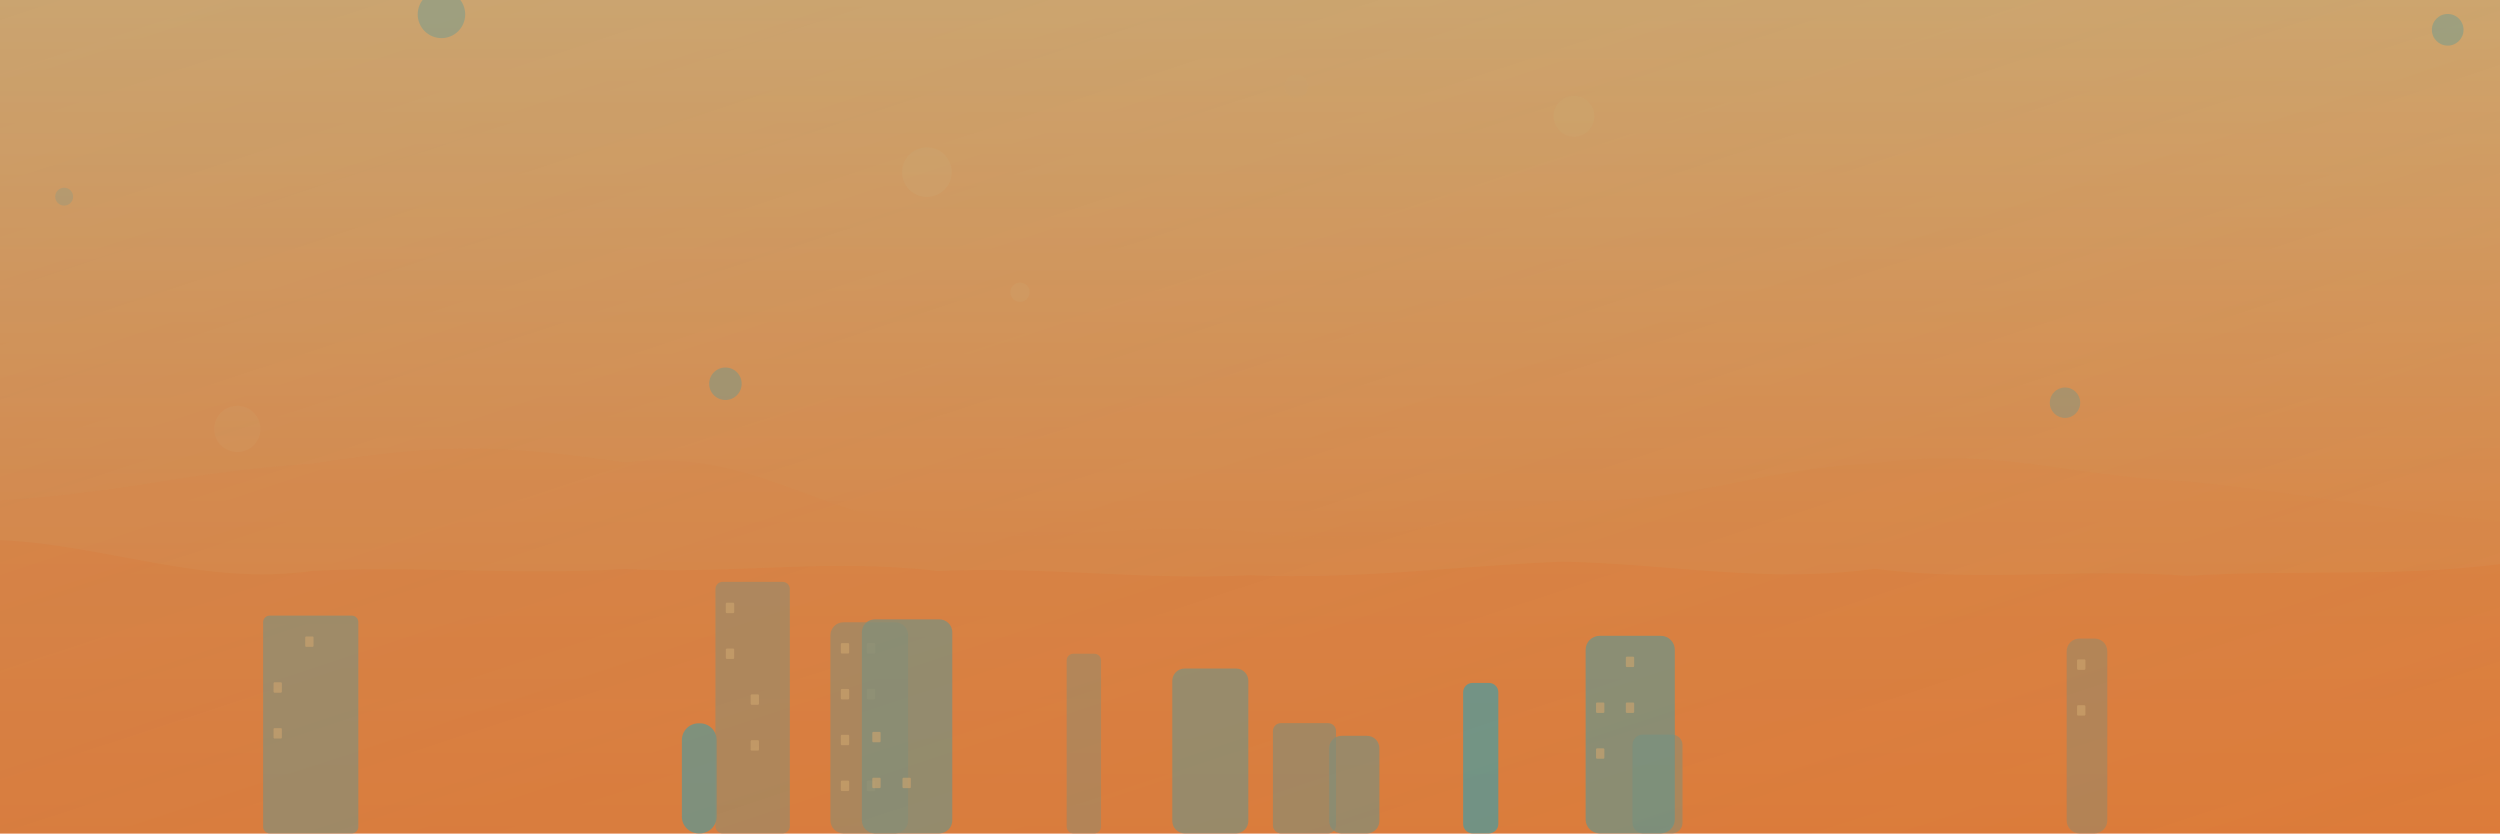
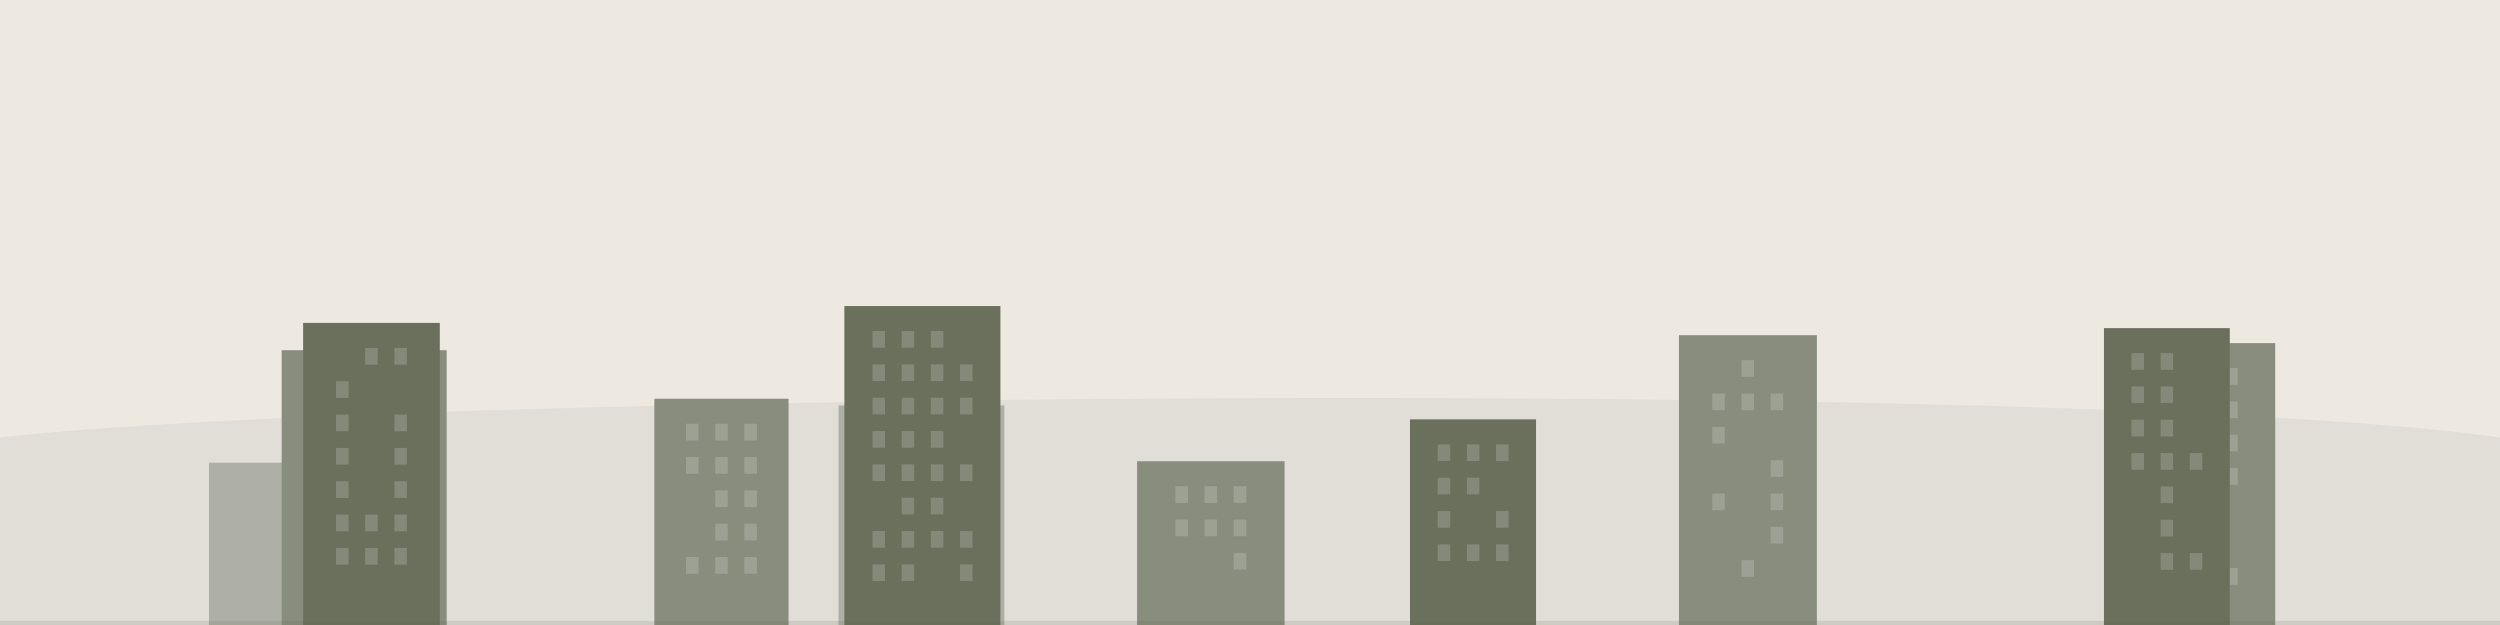
- <svg xmlns="http://www.w3.org/2000/svg" viewBox="0 0 1200 400" width="1200" height="400">
-   <defs>
-     <linearGradient id="bg" x1="0" y1="0" x2="0" y2="1">
-       <stop offset="0%" stop-color="#d4a76a" />
-       <stop offset="100%" stop-color="#ea580c" />
-     </linearGradient>
-     <linearGradient id="warm" x1="0" y1="0" x2="1" y2="1">
-       <stop offset="0%" stop-color="#818d9e" stop-opacity="0.18" />
-       <stop offset="100%" stop-color="#818d9e" stop-opacity="0.06" />
-     </linearGradient>
-   </defs>
-   <rect width="1200" height="400" fill="url(#bg)" />
-   <path d="M0 400 L0 240.083 C60.0 236.5, 90.0 226.3, 150.0 222.6 C210.0 213.0, 240.0 213.0, 300.0 222.0 C360.0 215.1, 390.0 246.0, 450.0 254.8 C510.0 261.8, 540.0 249.4, 600.0 255.1 C660.0 264.7, 690.0 249.2, 750.0 240.2 C810.0 242.5, 840.0 225.2, 900.0 222.2 C960.0 214.7, 990.0 228.1, 1050.0 231.1 C1110.0 237.0, 1140.0 244.5, 1200.0 250.0 L1200 400 Z" fill="#e2742d" opacity="0.45" />
-   <path d="M0 400 L0 259.28 C52.5 261.7, 97.5 281.4, 150.0 274.0 C202.5 271.4, 247.5 276.3, 300.0 273.1 C352.5 275.8, 397.5 267.8, 450.0 274.1 C502.5 271.7, 547.5 278.7, 600.0 276.1 C652.5 278.3, 697.5 271.7, 750.0 269.6 C802.5 270.7, 847.5 280.2, 900.0 273.0 C952.5 279.8, 997.5 272.5, 1050.0 276.4 C1102.5 273.1, 1147.5 277.3, 1200.0 270.8 L1200 400 Z" fill="#ea580c" opacity="0.3" />
-   <rect x="783.6" y="352.6" width="24.0" height="47.4" rx="5.0" fill="#587d77" opacity="0.58" />
-   <rect x="702.3" y="327.8" width="16.9" height="72.2" rx="4.5" fill="#158ea9" opacity="0.84" />
-   <rect x="398.6" y="298.7" width="37.3" height="101.3" rx="6.2" fill="#737663" opacity="0.68" />
-   <rect x="403.6" y="308.7" width="4" height="5" rx="0.5" fill="#d4a76a" opacity="0.6" />
-   <rect x="416.1" y="308.7" width="4" height="5" rx="0.5" fill="#d4a76a" opacity="0.6" />
-   <rect x="403.6" y="330.7" width="4" height="5" rx="0.5" fill="#d4a76a" opacity="0.6" />
-   <rect x="416.1" y="330.7" width="4" height="5" rx="0.5" fill="#d4a76a" opacity="0.6" />
-   <rect x="403.6" y="352.7" width="4" height="5" rx="0.5" fill="#d4a76a" opacity="0.6" />
-   <rect x="403.6" y="374.7" width="4" height="5" rx="0.5" fill="#d4a76a" opacity="0.6" />
-   <rect x="416.1" y="374.7" width="4" height="5" rx="0.5" fill="#d4a76a" opacity="0.6" />
-   <rect x="992.0" y="306.5" width="19.5" height="93.5" rx="6.1" fill="#787560" opacity="0.60" />
-   <rect x="997.0" y="316.5" width="4" height="5" rx="0.5" fill="#d4a76a" opacity="0.6" />
-   <rect x="997.0" y="338.5" width="4" height="5" rx="0.5" fill="#d4a76a" opacity="0.6" />
-   <rect x="126.3" y="295.5" width="45.7" height="104.5" rx="3.1" fill="#38858f" opacity="0.58" />
-   <rect x="146.5" y="305.5" width="4" height="5" rx="0.5" fill="#d4a76a" opacity="0.6" />
-   <rect x="131.3" y="327.5" width="4" height="5" rx="0.5" fill="#d4a76a" opacity="0.6" />
-   <rect x="131.3" y="349.5" width="4" height="5" rx="0.5" fill="#d4a76a" opacity="0.6" />
-   <rect x="512.0" y="313.8" width="16.5" height="86.2" rx="3.2" fill="#68796b" opacity="0.52" />
-   <rect x="611.0" y="347.1" width="30.3" height="52.9" rx="3.8" fill="#65796e" opacity="0.71" />
-   <rect x="413.7" y="297.3" width="43.4" height="102.7" rx="6.2" fill="#4f7f7e" opacity="0.79" />
-   <rect x="418.7" y="351.3" width="4" height="5" rx="0.5" fill="#d4a76a" opacity="0.6" />
-   <rect x="418.7" y="373.3" width="4" height="5" rx="0.5" fill="#d4a76a" opacity="0.6" />
-   <rect x="433.2" y="373.3" width="4" height="5" rx="0.5" fill="#d4a76a" opacity="0.6" />
-   <rect x="327.3" y="347.2" width="16.7" height="52.8" rx="8.0" fill="#0f8fad" opacity="0.73" />
-   <rect x="343.4" y="279.3" width="35.7" height="120.7" rx="3.4" fill="#5b7c75" opacity="0.52" />
-   <rect x="348.4" y="289.3" width="4" height="5" rx="0.5" fill="#d4a76a" opacity="0.6" />
-   <rect x="348.4" y="311.3" width="4" height="5" rx="0.5" fill="#d4a76a" opacity="0.6" />
-   <rect x="360.3" y="333.3" width="4" height="5" rx="0.5" fill="#d4a76a" opacity="0.6" />
-   <rect x="360.3" y="355.3" width="4" height="5" rx="0.5" fill="#d4a76a" opacity="0.6" />
-   <rect x="562.7" y="320.9" width="36.5" height="79.1" rx="5.9" fill="#368590" opacity="0.64" />
-   <rect x="638.0" y="353.2" width="24.1" height="46.8" rx="5.9" fill="#517f7d" opacity="0.71" />
-   <rect x="761.1" y="305.2" width="42.8" height="94.8" rx="6.7" fill="#2f8795" opacity="0.74" />
-   <rect x="780.4" y="315.2" width="4" height="5" rx="0.5" fill="#d4a76a" opacity="0.6" />
-   <rect x="766.1" y="337.2" width="4" height="5" rx="0.5" fill="#d4a76a" opacity="0.6" />
-   <rect x="780.4" y="337.2" width="4" height="5" rx="0.5" fill="#d4a76a" opacity="0.6" />
-   <rect x="766.1" y="359.2" width="4" height="5" rx="0.5" fill="#d4a76a" opacity="0.6" />
-   <circle cx="489.6" cy="140.3" r="4.6" fill="#d4a76a" opacity="0.25" />
-   <circle cx="348.2" cy="184.2" r="7.8" fill="#0891b2" opacity="0.40" />
-   <circle cx="444.9" cy="82.6" r="11.9" fill="#d4a76a" opacity="0.44" />
-   <circle cx="622.2" cy="41.5" r="5.7" fill="#d4a76a" opacity="0.20" />
-   <circle cx="991.2" cy="193.3" r="7.3" fill="#0891b2" opacity="0.34" />
-   <circle cx="113.9" cy="205.9" r="11.1" fill="#d4a76a" opacity="0.16" />
-   <circle cx="755.5" cy="55.8" r="9.8" fill="#d4a76a" opacity="0.40" />
-   <circle cx="30.8" cy="94.4" r="4.3" fill="#0891b2" opacity="0.22" />
-   <circle cx="211.9" cy="6.9" r="11.4" fill="#0891b2" opacity="0.41" />
-   <circle cx="1174.9" cy="14.3" r="7.6" fill="#0891b2" opacity="0.41" />
-   <rect width="1200" height="400" fill="url(#warm)" />
-   <rect width="1200" height="400" fill="#d4a76a" opacity="0.36" />
+ <svg xmlns="http://www.w3.org/2000/svg" viewBox="0 0 1200 300" width="1200" height="300">
+   <rect width="1200" height="300" fill="#ede8e0" />
+   <path d="M0 300 L0 210.0 C189.2 188.3, 1001.1 181.4, 1200 210.0 L1200 300 Z" fill="#c4c6be" opacity="0.3" />
+   <rect x="100.3" y="222.1" width="66.4" height="77.9" fill="#aeb0a5" />
+   <rect x="402.5" y="194.6" width="79.6" height="105.4" fill="#aeb0a5" />
+   <rect x="683.7" y="230.8" width="41.0" height="69.2" fill="#aeb0a5" />
+   <rect x="1035.8" y="226.7" width="42.9" height="73.3" fill="#aeb0a5" />
+   <rect x="135.2" y="168.1" width="79.2" height="131.9" fill="#898d7d" />
+   <rect x="150.8" y="180.1" width="6" height="8" fill="#b2b5ab" opacity="0.5" />
+   <rect x="164.8" y="180.1" width="6" height="8" fill="#b2b5ab" opacity="0.5" />
+   <rect x="178.8" y="180.1" width="6" height="8" fill="#b2b5ab" opacity="0.5" />
+   <rect x="150.8" y="196.1" width="6" height="8" fill="#b2b5ab" opacity="0.5" />
+   <rect x="164.8" y="196.1" width="6" height="8" fill="#b2b5ab" opacity="0.5" />
+   <rect x="178.8" y="196.1" width="6" height="8" fill="#b2b5ab" opacity="0.5" />
+   <rect x="150.8" y="212.1" width="6" height="8" fill="#b2b5ab" opacity="0.5" />
+   <rect x="164.8" y="212.1" width="6" height="8" fill="#b2b5ab" opacity="0.5" />
+   <rect x="178.8" y="212.1" width="6" height="8" fill="#b2b5ab" opacity="0.5" />
+   <rect x="164.8" y="228.1" width="6" height="8" fill="#b2b5ab" opacity="0.5" />
+   <rect x="178.8" y="228.1" width="6" height="8" fill="#b2b5ab" opacity="0.5" />
+   <rect x="192.8" y="228.1" width="6" height="8" fill="#b2b5ab" opacity="0.5" />
+   <rect x="164.8" y="244.1" width="6" height="8" fill="#b2b5ab" opacity="0.5" />
+   <rect x="178.8" y="244.1" width="6" height="8" fill="#b2b5ab" opacity="0.5" />
+   <rect x="192.8" y="244.1" width="6" height="8" fill="#b2b5ab" opacity="0.5" />
+   <rect x="150.8" y="260.1" width="6" height="8" fill="#b2b5ab" opacity="0.5" />
+   <rect x="164.8" y="260.1" width="6" height="8" fill="#b2b5ab" opacity="0.5" />
+   <rect x="178.8" y="260.1" width="6" height="8" fill="#b2b5ab" opacity="0.5" />
+   <rect x="192.8" y="260.1" width="6" height="8" fill="#b2b5ab" opacity="0.5" />
+   <rect x="314.1" y="191.4" width="64.4" height="108.6" fill="#898d7d" />
+   <rect x="329.3" y="203.4" width="6" height="8" fill="#b2b5ab" opacity="0.5" />
+   <rect x="343.3" y="203.4" width="6" height="8" fill="#b2b5ab" opacity="0.5" />
+   <rect x="357.3" y="203.4" width="6" height="8" fill="#b2b5ab" opacity="0.5" />
+   <rect x="329.3" y="219.4" width="6" height="8" fill="#b2b5ab" opacity="0.5" />
+   <rect x="343.3" y="219.4" width="6" height="8" fill="#b2b5ab" opacity="0.5" />
+   <rect x="357.3" y="219.4" width="6" height="8" fill="#b2b5ab" opacity="0.5" />
+   <rect x="343.3" y="235.4" width="6" height="8" fill="#b2b5ab" opacity="0.5" />
+   <rect x="357.3" y="235.4" width="6" height="8" fill="#b2b5ab" opacity="0.5" />
+   <rect x="343.3" y="251.4" width="6" height="8" fill="#b2b5ab" opacity="0.5" />
+   <rect x="357.3" y="251.4" width="6" height="8" fill="#b2b5ab" opacity="0.5" />
+   <rect x="329.3" y="267.4" width="6" height="8" fill="#b2b5ab" opacity="0.5" />
+   <rect x="343.3" y="267.4" width="6" height="8" fill="#b2b5ab" opacity="0.5" />
+   <rect x="357.3" y="267.4" width="6" height="8" fill="#b2b5ab" opacity="0.5" />
+   <rect x="545.8" y="221.4" width="70.8" height="78.6" fill="#898d7d" />
+   <rect x="564.2" y="233.4" width="6" height="8" fill="#b2b5ab" opacity="0.5" />
+   <rect x="578.2" y="233.4" width="6" height="8" fill="#b2b5ab" opacity="0.5" />
+   <rect x="592.2" y="233.4" width="6" height="8" fill="#b2b5ab" opacity="0.5" />
+   <rect x="564.2" y="249.4" width="6" height="8" fill="#b2b5ab" opacity="0.5" />
+   <rect x="578.2" y="249.4" width="6" height="8" fill="#b2b5ab" opacity="0.5" />
+   <rect x="592.2" y="249.4" width="6" height="8" fill="#b2b5ab" opacity="0.5" />
+   <rect x="592.2" y="265.4" width="6" height="8" fill="#b2b5ab" opacity="0.5" />
+   <rect x="805.9" y="160.9" width="66.2" height="139.1" fill="#898d7d" />
+   <rect x="835.9" y="172.9" width="6" height="8" fill="#b2b5ab" opacity="0.5" />
+   <rect x="821.9" y="188.9" width="6" height="8" fill="#b2b5ab" opacity="0.5" />
+   <rect x="835.9" y="188.9" width="6" height="8" fill="#b2b5ab" opacity="0.5" />
+   <rect x="849.9" y="188.9" width="6" height="8" fill="#b2b5ab" opacity="0.5" />
+   <rect x="821.9" y="204.9" width="6" height="8" fill="#b2b5ab" opacity="0.5" />
+   <rect x="849.9" y="220.9" width="6" height="8" fill="#b2b5ab" opacity="0.5" />
+   <rect x="821.9" y="236.9" width="6" height="8" fill="#b2b5ab" opacity="0.5" />
+   <rect x="849.9" y="236.9" width="6" height="8" fill="#b2b5ab" opacity="0.5" />
+   <rect x="849.9" y="252.9" width="6" height="8" fill="#b2b5ab" opacity="0.5" />
+   <rect x="835.9" y="268.9" width="6" height="8" fill="#b2b5ab" opacity="0.5" />
+   <rect x="1022.2" y="164.7" width="69.9" height="135.3" fill="#898d7d" />
+   <rect x="1040.1" y="176.7" width="6" height="8" fill="#b2b5ab" opacity="0.5" />
+   <rect x="1054.1" y="176.7" width="6" height="8" fill="#b2b5ab" opacity="0.5" />
+   <rect x="1068.1" y="176.7" width="6" height="8" fill="#b2b5ab" opacity="0.5" />
+   <rect x="1040.1" y="192.7" width="6" height="8" fill="#b2b5ab" opacity="0.5" />
+   <rect x="1054.1" y="192.7" width="6" height="8" fill="#b2b5ab" opacity="0.5" />
+   <rect x="1068.1" y="192.7" width="6" height="8" fill="#b2b5ab" opacity="0.5" />
+   <rect x="1040.1" y="208.7" width="6" height="8" fill="#b2b5ab" opacity="0.5" />
+   <rect x="1054.1" y="208.7" width="6" height="8" fill="#b2b5ab" opacity="0.5" />
+   <rect x="1068.1" y="208.7" width="6" height="8" fill="#b2b5ab" opacity="0.5" />
+   <rect x="1054.1" y="224.7" width="6" height="8" fill="#b2b5ab" opacity="0.5" />
+   <rect x="1068.1" y="224.7" width="6" height="8" fill="#b2b5ab" opacity="0.5" />
+   <rect x="1054.1" y="240.7" width="6" height="8" fill="#b2b5ab" opacity="0.5" />
+   <rect x="1040.1" y="256.7" width="6" height="8" fill="#b2b5ab" opacity="0.5" />
+   <rect x="1054.1" y="256.7" width="6" height="8" fill="#b2b5ab" opacity="0.5" />
+   <rect x="1068.1" y="272.7" width="6" height="8" fill="#b2b5ab" opacity="0.5" />
+   <rect x="145.5" y="155.0" width="65.6" height="145.0" fill="#6b705c" />
+   <rect x="175.3" y="167.0" width="6" height="8" fill="#9fa295" opacity="0.5" />
+   <rect x="189.3" y="167.0" width="6" height="8" fill="#9fa295" opacity="0.5" />
+   <rect x="161.3" y="183.0" width="6" height="8" fill="#9fa295" opacity="0.5" />
+   <rect x="161.3" y="199.0" width="6" height="8" fill="#9fa295" opacity="0.5" />
+   <rect x="189.3" y="199.0" width="6" height="8" fill="#9fa295" opacity="0.5" />
+   <rect x="161.3" y="215.0" width="6" height="8" fill="#9fa295" opacity="0.5" />
+   <rect x="189.3" y="215.0" width="6" height="8" fill="#9fa295" opacity="0.5" />
+   <rect x="161.3" y="231.0" width="6" height="8" fill="#9fa295" opacity="0.5" />
+   <rect x="189.3" y="231.0" width="6" height="8" fill="#9fa295" opacity="0.5" />
+   <rect x="161.3" y="247.0" width="6" height="8" fill="#9fa295" opacity="0.5" />
+   <rect x="175.3" y="247.0" width="6" height="8" fill="#9fa295" opacity="0.5" />
+   <rect x="189.3" y="247.0" width="6" height="8" fill="#9fa295" opacity="0.5" />
+   <rect x="161.3" y="263.0" width="6" height="8" fill="#9fa295" opacity="0.5" />
+   <rect x="175.3" y="263.0" width="6" height="8" fill="#9fa295" opacity="0.5" />
+   <rect x="189.3" y="263.0" width="6" height="8" fill="#9fa295" opacity="0.5" />
+   <rect x="405.3" y="146.9" width="74.9" height="153.1" fill="#6b705c" />
+   <rect x="418.8" y="158.9" width="6" height="8" fill="#9fa295" opacity="0.5" />
+   <rect x="432.8" y="158.9" width="6" height="8" fill="#9fa295" opacity="0.5" />
+   <rect x="446.8" y="158.9" width="6" height="8" fill="#9fa295" opacity="0.5" />
+   <rect x="418.8" y="174.9" width="6" height="8" fill="#9fa295" opacity="0.5" />
+   <rect x="432.8" y="174.9" width="6" height="8" fill="#9fa295" opacity="0.5" />
+   <rect x="446.8" y="174.9" width="6" height="8" fill="#9fa295" opacity="0.5" />
+   <rect x="460.8" y="174.9" width="6" height="8" fill="#9fa295" opacity="0.5" />
+   <rect x="418.8" y="190.9" width="6" height="8" fill="#9fa295" opacity="0.5" />
+   <rect x="432.8" y="190.9" width="6" height="8" fill="#9fa295" opacity="0.5" />
+   <rect x="446.8" y="190.9" width="6" height="8" fill="#9fa295" opacity="0.5" />
+   <rect x="460.8" y="190.9" width="6" height="8" fill="#9fa295" opacity="0.5" />
+   <rect x="418.8" y="206.9" width="6" height="8" fill="#9fa295" opacity="0.5" />
+   <rect x="432.8" y="206.9" width="6" height="8" fill="#9fa295" opacity="0.5" />
+   <rect x="446.8" y="206.9" width="6" height="8" fill="#9fa295" opacity="0.5" />
+   <rect x="418.8" y="222.9" width="6" height="8" fill="#9fa295" opacity="0.5" />
+   <rect x="432.8" y="222.9" width="6" height="8" fill="#9fa295" opacity="0.5" />
+   <rect x="446.8" y="222.9" width="6" height="8" fill="#9fa295" opacity="0.5" />
+   <rect x="460.8" y="222.9" width="6" height="8" fill="#9fa295" opacity="0.5" />
+   <rect x="432.8" y="238.9" width="6" height="8" fill="#9fa295" opacity="0.5" />
+   <rect x="446.8" y="238.9" width="6" height="8" fill="#9fa295" opacity="0.5" />
+   <rect x="418.8" y="254.9" width="6" height="8" fill="#9fa295" opacity="0.5" />
+   <rect x="432.8" y="254.9" width="6" height="8" fill="#9fa295" opacity="0.5" />
+   <rect x="446.8" y="254.9" width="6" height="8" fill="#9fa295" opacity="0.5" />
+   <rect x="460.8" y="254.9" width="6" height="8" fill="#9fa295" opacity="0.5" />
+   <rect x="418.8" y="270.9" width="6" height="8" fill="#9fa295" opacity="0.5" />
+   <rect x="432.8" y="270.9" width="6" height="8" fill="#9fa295" opacity="0.5" />
+   <rect x="460.8" y="270.9" width="6" height="8" fill="#9fa295" opacity="0.5" />
+   <rect x="676.8" y="201.3" width="60.5" height="98.7" fill="#6b705c" />
+   <rect x="690.1" y="213.3" width="6" height="8" fill="#9fa295" opacity="0.5" />
+   <rect x="704.1" y="213.3" width="6" height="8" fill="#9fa295" opacity="0.5" />
+   <rect x="718.1" y="213.3" width="6" height="8" fill="#9fa295" opacity="0.5" />
+   <rect x="690.1" y="229.3" width="6" height="8" fill="#9fa295" opacity="0.5" />
+   <rect x="704.1" y="229.3" width="6" height="8" fill="#9fa295" opacity="0.5" />
+   <rect x="690.1" y="245.3" width="6" height="8" fill="#9fa295" opacity="0.5" />
+   <rect x="718.1" y="245.3" width="6" height="8" fill="#9fa295" opacity="0.5" />
+   <rect x="690.1" y="261.3" width="6" height="8" fill="#9fa295" opacity="0.5" />
+   <rect x="704.1" y="261.3" width="6" height="8" fill="#9fa295" opacity="0.5" />
+   <rect x="718.1" y="261.3" width="6" height="8" fill="#9fa295" opacity="0.5" />
+   <rect x="1009.9" y="157.5" width="60.4" height="142.5" fill="#6b705c" />
+   <rect x="1023.1" y="169.5" width="6" height="8" fill="#9fa295" opacity="0.5" />
+   <rect x="1037.1" y="169.5" width="6" height="8" fill="#9fa295" opacity="0.5" />
+   <rect x="1023.1" y="185.5" width="6" height="8" fill="#9fa295" opacity="0.5" />
+   <rect x="1037.1" y="185.5" width="6" height="8" fill="#9fa295" opacity="0.5" />
+   <rect x="1023.1" y="201.5" width="6" height="8" fill="#9fa295" opacity="0.5" />
+   <rect x="1037.1" y="201.5" width="6" height="8" fill="#9fa295" opacity="0.5" />
+   <rect x="1023.1" y="217.5" width="6" height="8" fill="#9fa295" opacity="0.5" />
+   <rect x="1037.1" y="217.5" width="6" height="8" fill="#9fa295" opacity="0.5" />
+   <rect x="1051.1" y="217.5" width="6" height="8" fill="#9fa295" opacity="0.5" />
+   <rect x="1037.1" y="233.5" width="6" height="8" fill="#9fa295" opacity="0.5" />
+   <rect x="1037.1" y="249.5" width="6" height="8" fill="#9fa295" opacity="0.5" />
+   <rect x="1037.1" y="265.5" width="6" height="8" fill="#9fa295" opacity="0.5" />
+   <rect x="1051.1" y="265.5" width="6" height="8" fill="#9fa295" opacity="0.5" />
+   <rect x="0" y="298" width="1200" height="2" fill="#606553" opacity="0.15" />
</svg>
